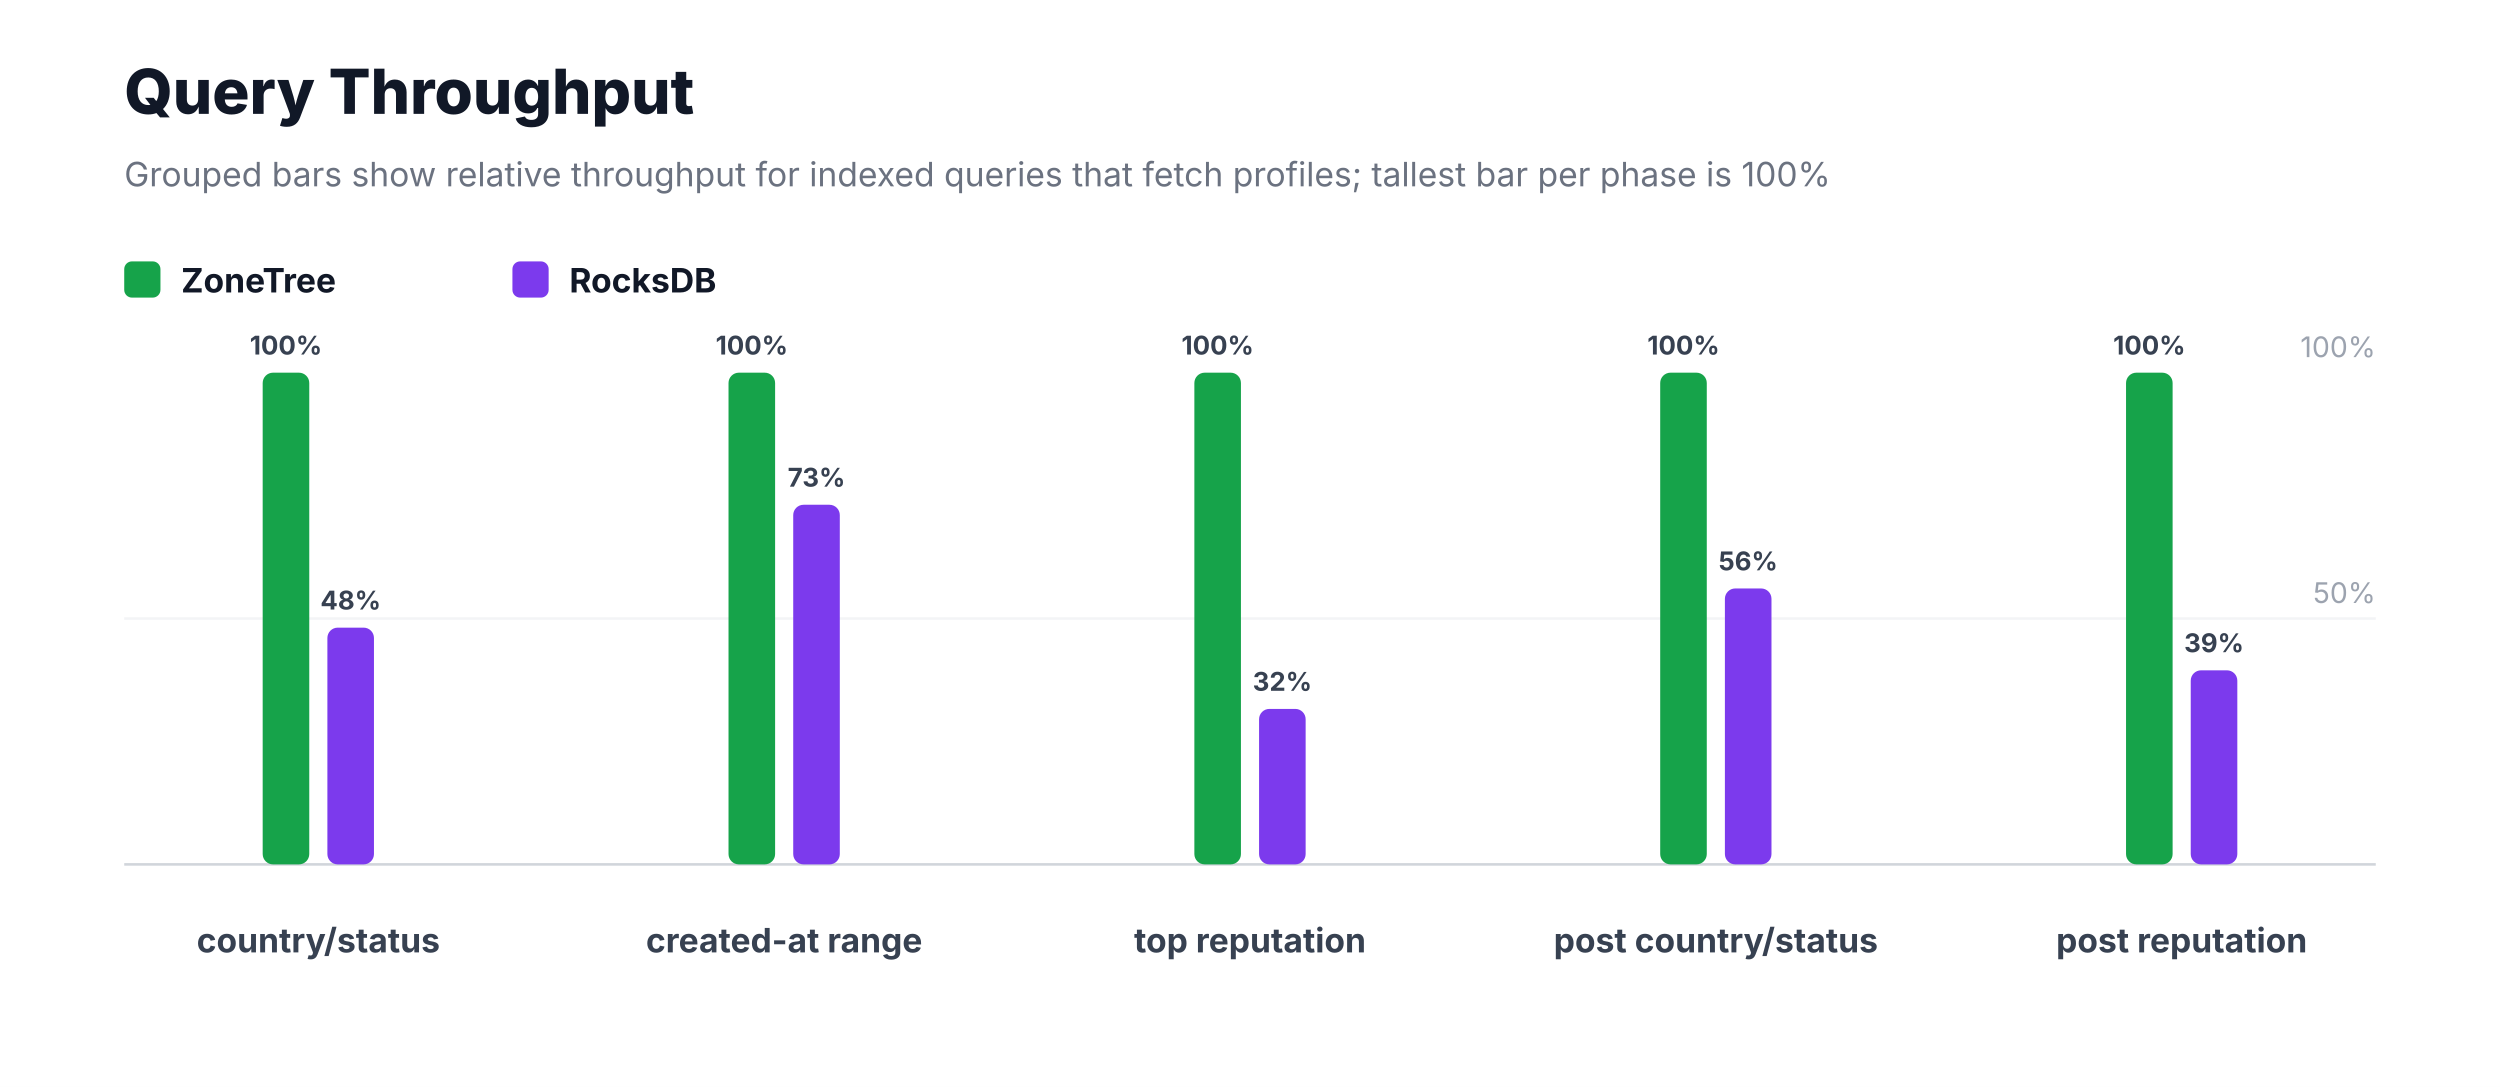
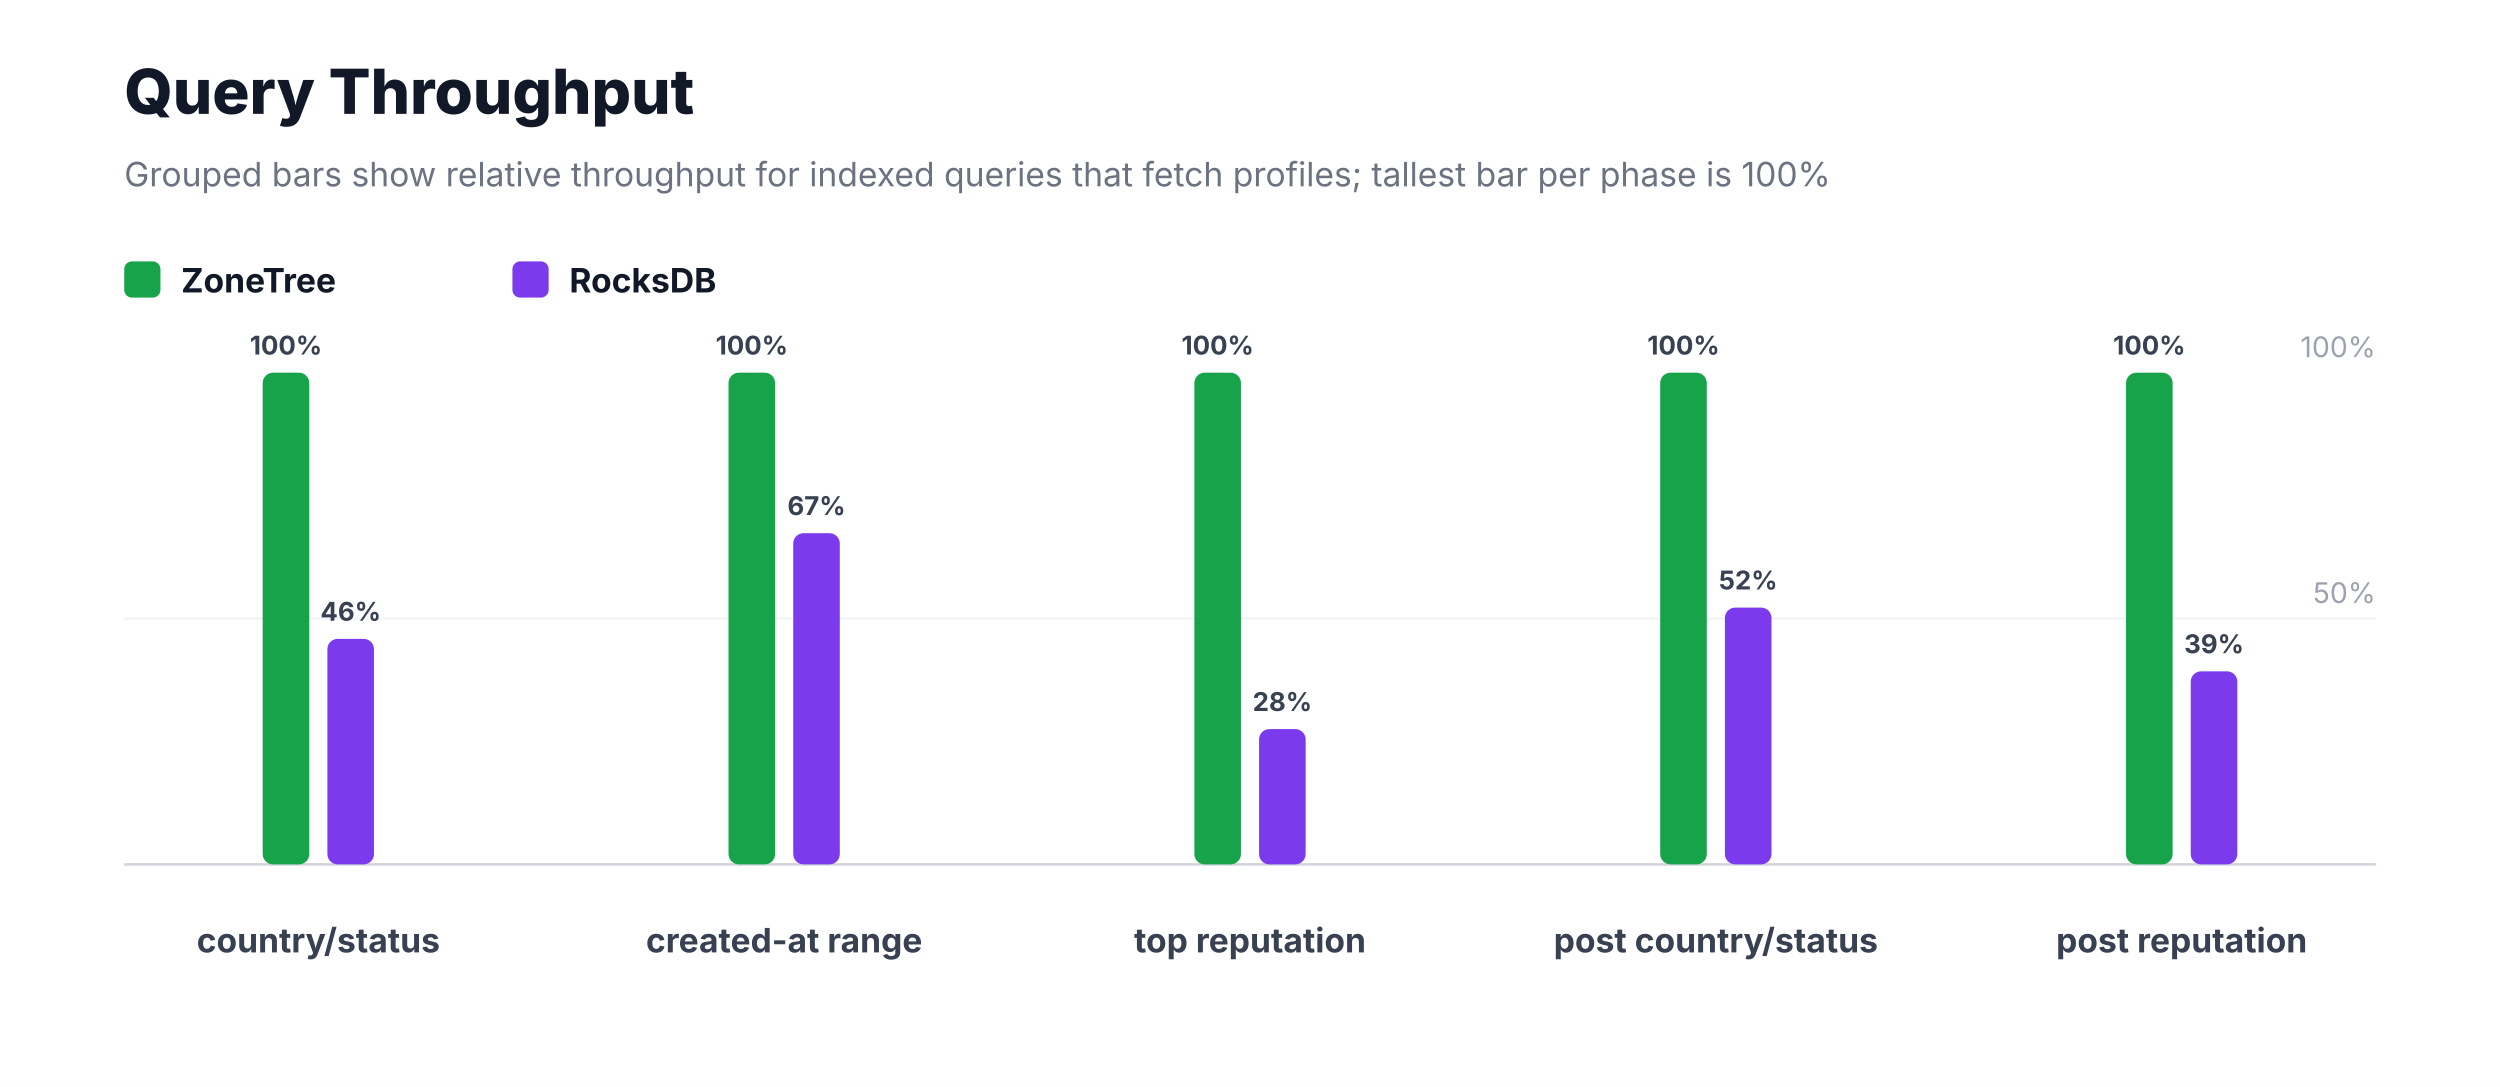
<svg xmlns="http://www.w3.org/2000/svg" width="966" height="420" viewBox="0 0 966 420" role="img" aria-label="Query Throughput">
  <style>
    text { font-family: Inter, Segoe UI, Arial, sans-serif; }
  </style>
  <rect width="100%" height="100%" fill="#ffffff" />
  <text x="48" y="44" font-size="24" font-weight="800" fill="#111827">Query Throughput</text>
  <text x="48" y="72" font-size="13" fill="#6b7280">Grouped bars show relative throughput for indexed queries that fetch profiles; tallest bar per phase is 100%</text>
  <rect x="48" y="101" width="14" height="14" rx="3" fill="#16a34a" />
  <text x="70" y="113" font-size="13" fill="#111827" text-anchor="start" font-weight="700">ZoneTree</text>
  <rect x="198" y="101" width="14" height="14" rx="3" fill="#7c3aed" />
  <text x="220" y="113" font-size="13" fill="#111827" text-anchor="start" font-weight="700">RocksDB</text>
  <line x1="48" y1="334" x2="918" y2="334" stroke="#d1d5db" stroke-width="1" />
  <line x1="48" y1="239" x2="918" y2="239" stroke="#f3f4f6" stroke-width="1" />
  <text x="918" y="233" font-size="11" fill="#9ca3af" text-anchor="end" font-weight="400">50%</text>
  <text x="918" y="138" font-size="11" fill="#9ca3af" text-anchor="end" font-weight="400">100%</text>
  <rect x="101.5" y="144" width="18" height="190" rx="4" fill="#16a34a" />
  <text x="110.5" y="137" font-size="10" fill="#374151" text-anchor="middle" font-weight="700">100%</text>
-   <rect x="126.5" y="242.52" width="18" height="91.48" rx="4" fill="#7c3aed" />
-   <text x="135.5" y="235.52" font-size="10" fill="#374151" text-anchor="middle" font-weight="700">48%</text>
+   <rect x="126.5" y="246.85" width="18" height="87.15" rx="4" fill="#7c3aed" />
+   <text x="135.5" y="239.85" font-size="10" fill="#374151" text-anchor="middle" font-weight="700">46%</text>
  <text x="123" y="368" font-size="13" fill="#374151" text-anchor="middle" font-weight="700">country/status</text>
  <rect x="281.5" y="144" width="18" height="190" rx="4" fill="#16a34a" />
  <text x="290.5" y="137" font-size="10" fill="#374151" text-anchor="middle" font-weight="700">100%</text>
-   <rect x="306.5" y="195.04" width="18" height="138.96" rx="4" fill="#7c3aed" />
-   <text x="315.5" y="188.04" font-size="10" fill="#374151" text-anchor="middle" font-weight="700">73%</text>
+   <rect x="306.5" y="206.02" width="18" height="127.98" rx="4" fill="#7c3aed" />
+   <text x="315.5" y="199.02" font-size="10" fill="#374151" text-anchor="middle" font-weight="700">67%</text>
  <text x="303" y="368" font-size="13" fill="#374151" text-anchor="middle" font-weight="700">created-at range</text>
  <rect x="461.5" y="144" width="18" height="190" rx="4" fill="#16a34a" />
  <text x="470.5" y="137" font-size="10" fill="#374151" text-anchor="middle" font-weight="700">100%</text>
-   <rect x="486.5" y="273.92" width="18" height="60.08" rx="4" fill="#7c3aed" />
-   <text x="495.5" y="266.92" font-size="10" fill="#374151" text-anchor="middle" font-weight="700">32%</text>
+   <rect x="486.5" y="281.72" width="18" height="52.28" rx="4" fill="#7c3aed" />
+   <text x="495.5" y="274.72" font-size="10" fill="#374151" text-anchor="middle" font-weight="700">28%</text>
  <text x="483" y="368" font-size="13" fill="#374151" text-anchor="middle" font-weight="700">top reputation</text>
  <rect x="641.5" y="144" width="18" height="190" rx="4" fill="#16a34a" />
  <text x="650.5" y="137" font-size="10" fill="#374151" text-anchor="middle" font-weight="700">100%</text>
-   <rect x="666.5" y="227.38" width="18" height="106.62" rx="4" fill="#7c3aed" />
-   <text x="675.5" y="220.38" font-size="10" fill="#374151" text-anchor="middle" font-weight="700">56%</text>
+   <rect x="666.5" y="234.77" width="18" height="99.23" rx="4" fill="#7c3aed" />
+   <text x="675.5" y="227.77" font-size="10" fill="#374151" text-anchor="middle" font-weight="700">52%</text>
  <text x="663" y="368" font-size="13" fill="#374151" text-anchor="middle" font-weight="700">post country/status</text>
  <rect x="821.5" y="144" width="18" height="190" rx="4" fill="#16a34a" />
  <text x="830.5" y="137" font-size="10" fill="#374151" text-anchor="middle" font-weight="700">100%</text>
-   <rect x="846.5" y="259.01" width="18" height="74.99" rx="4" fill="#7c3aed" />
-   <text x="855.5" y="252.01" font-size="10" fill="#374151" text-anchor="middle" font-weight="700">39%</text>
+   <rect x="846.5" y="259.4" width="18" height="74.6" rx="4" fill="#7c3aed" />
+   <text x="855.5" y="252.4" font-size="10" fill="#374151" text-anchor="middle" font-weight="700">39%</text>
  <text x="843" y="368" font-size="13" fill="#374151" text-anchor="middle" font-weight="700">post reputation</text>
</svg>
